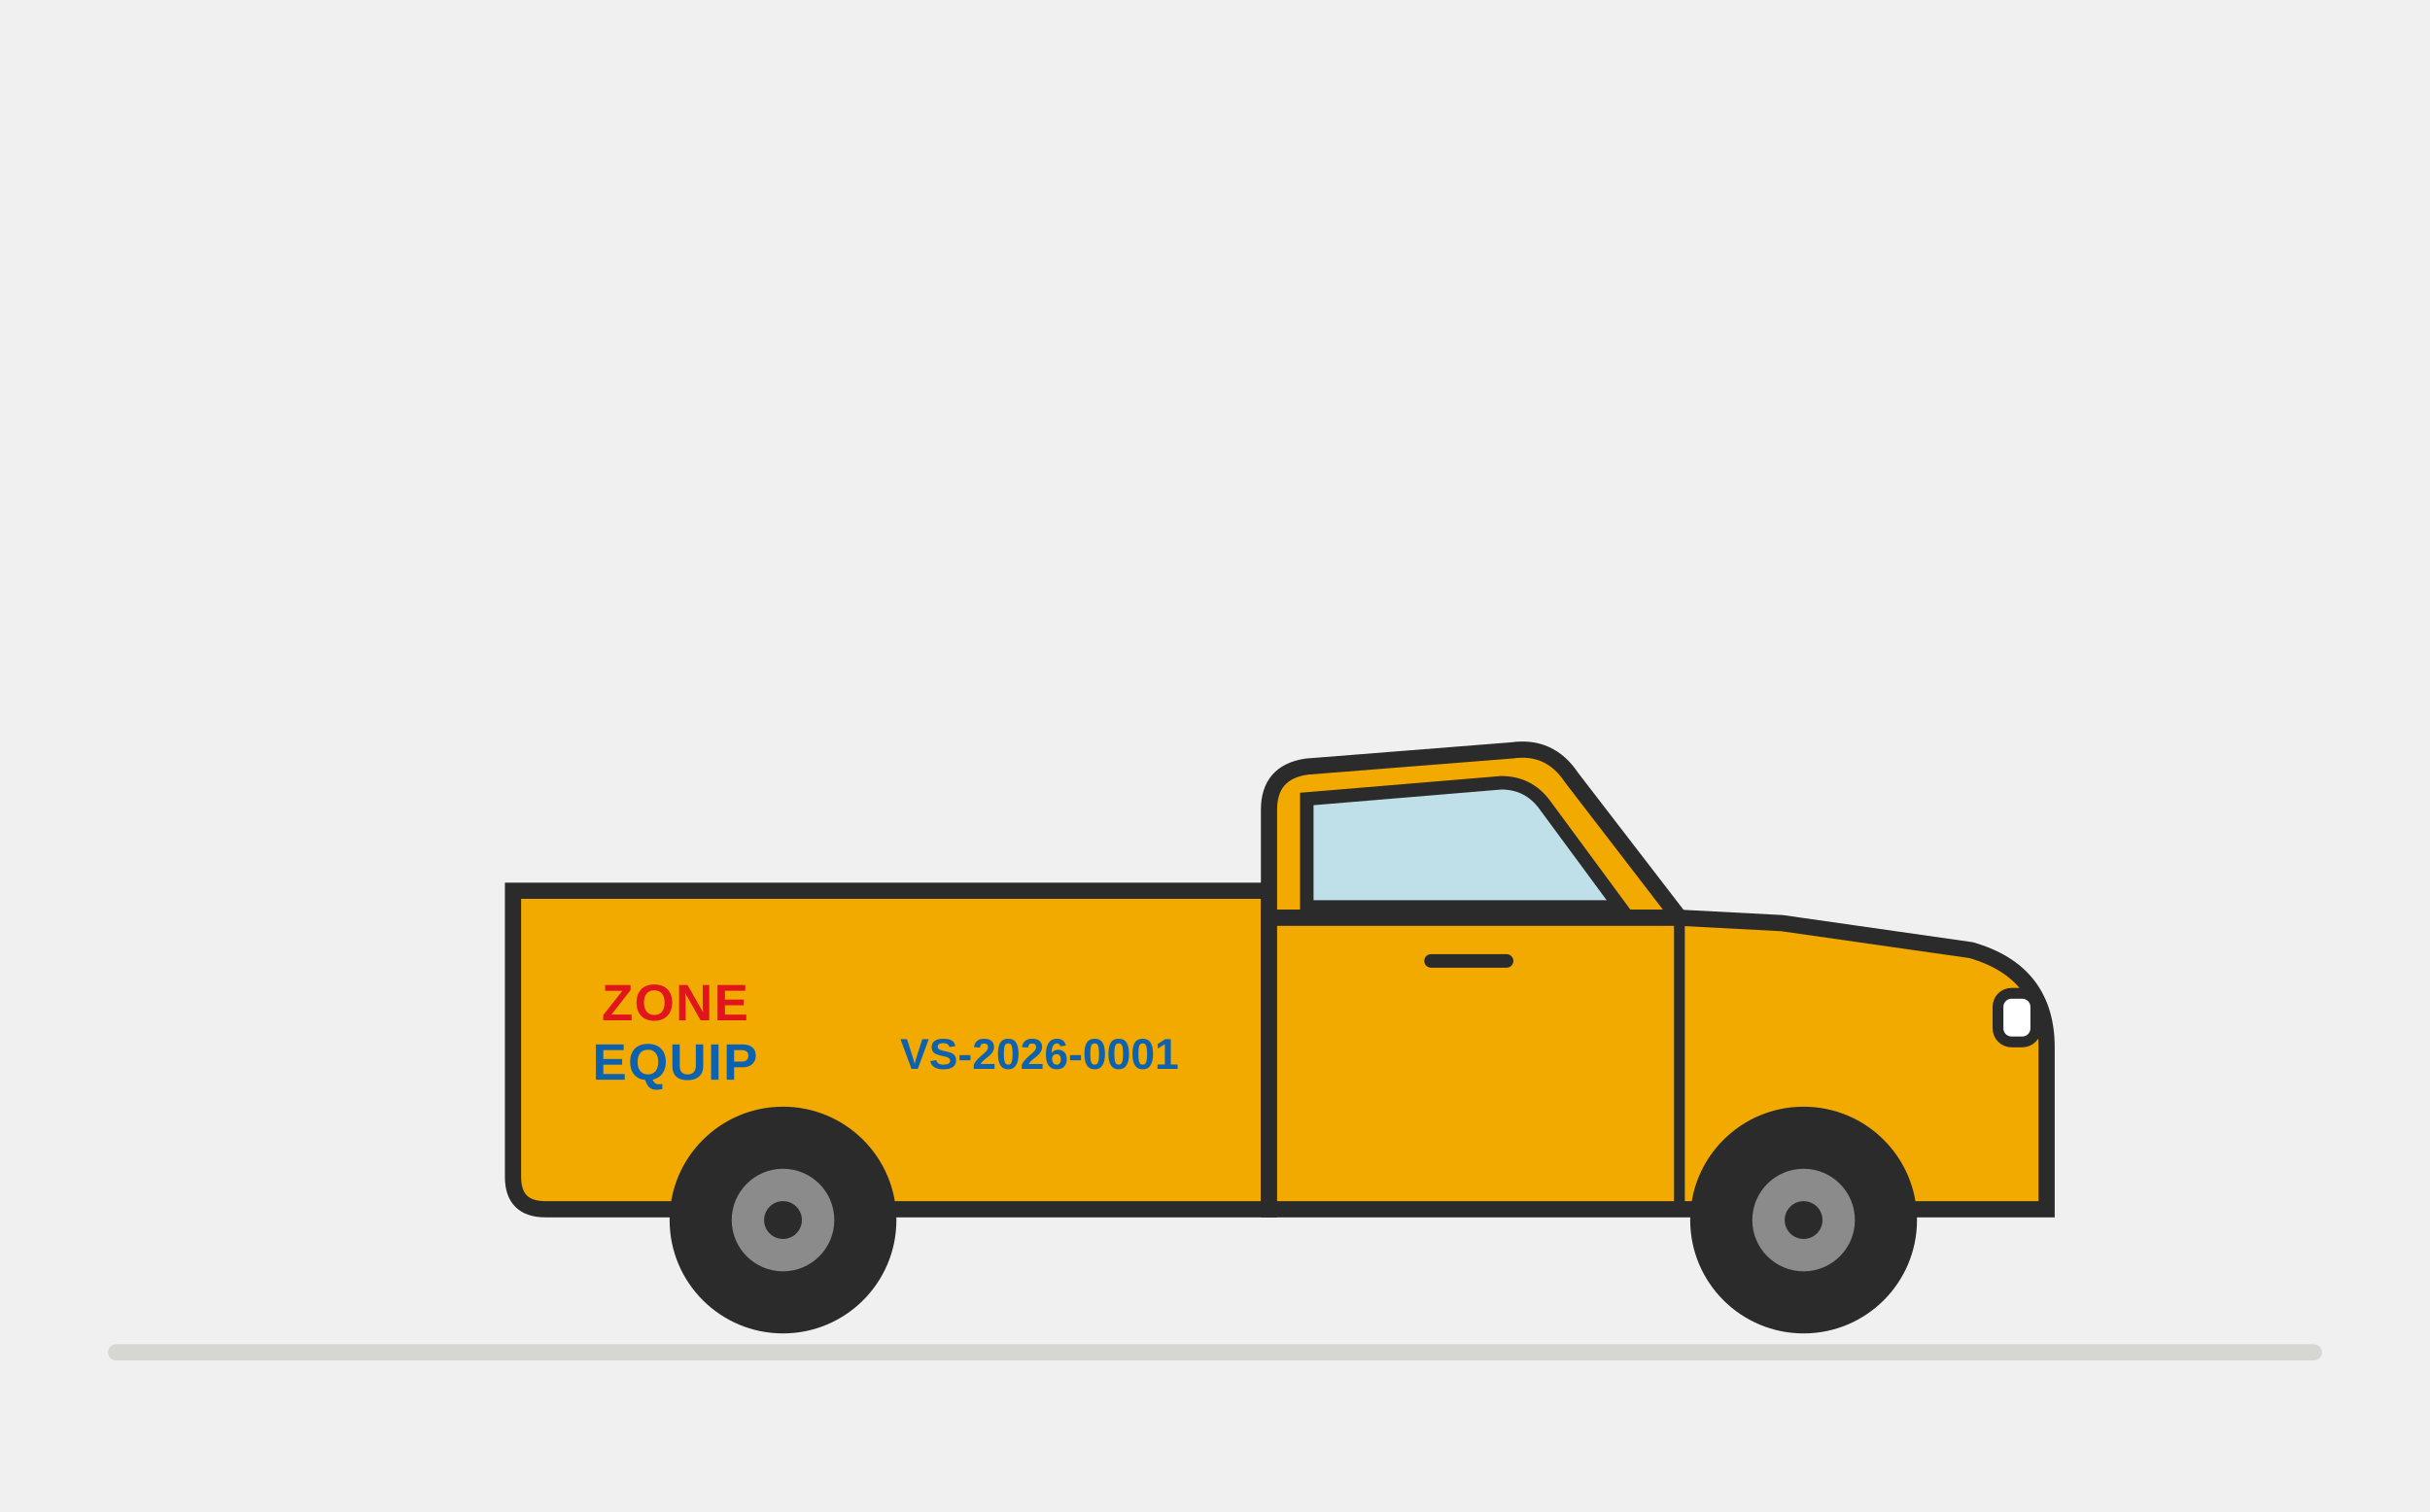
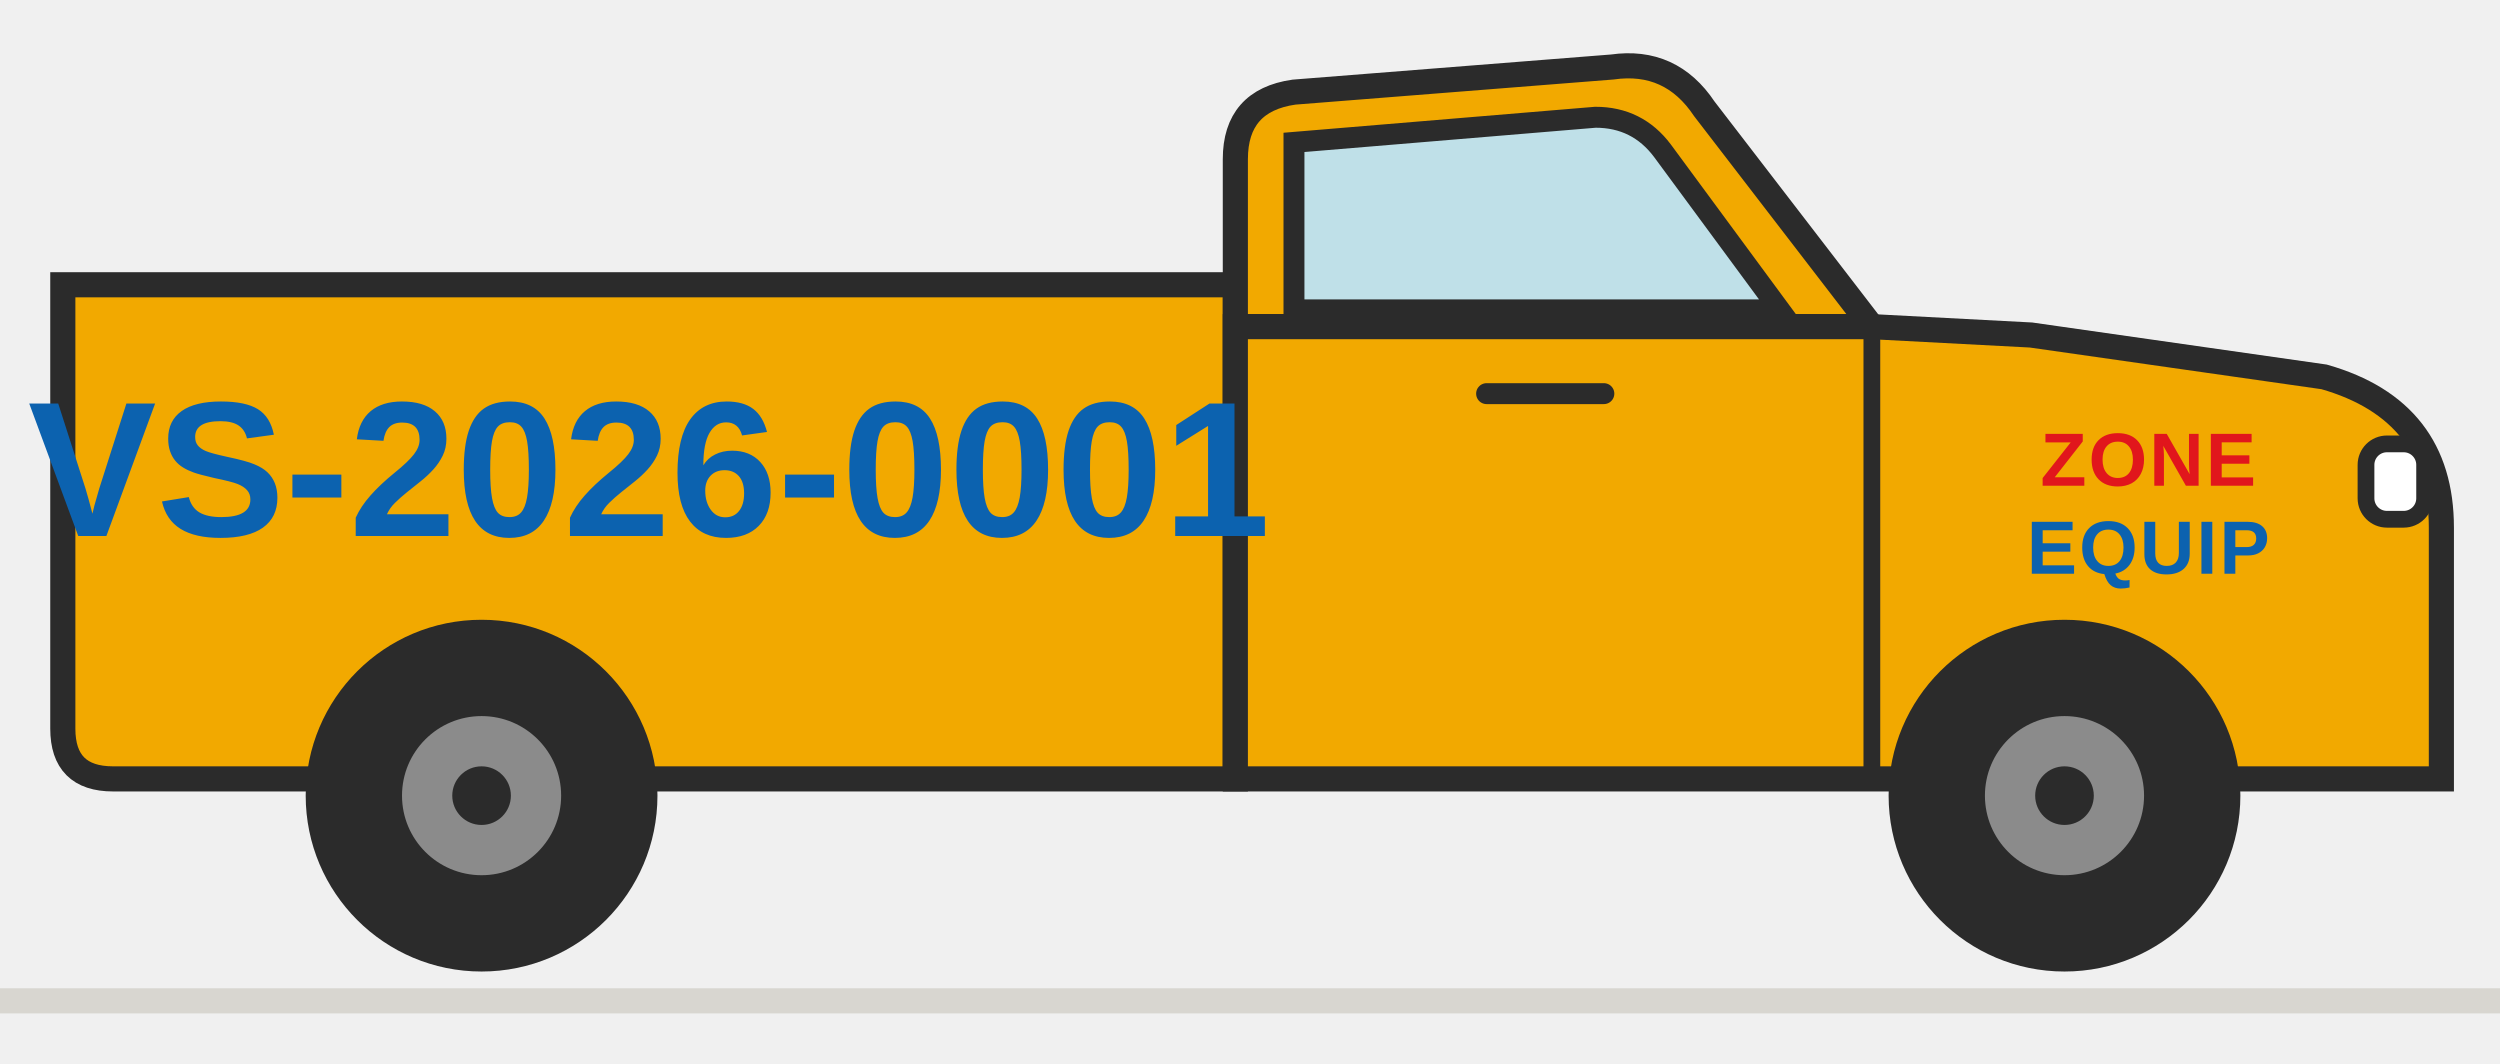
- <svg xmlns="http://www.w3.org/2000/svg" viewBox="0 0 900 560" width="720" role="img" aria-label="Zone Equip véhicule de service">
+ <svg xmlns="http://www.w3.org/2000/svg" width="597" height="254" viewBox="175 262 597 254" role="img" aria-label="Zone Equip véhicule de service">
  <rect x="40" y="498" width="820" height="6" rx="3" fill="#d8d6d0" />
  <g>
    <path d="M 190 330 L 470 330 L 470 448 L 202 448 Q 190 448 190 436 Z" fill="#f2a900" stroke="#2b2b2b" stroke-width="6" />
    <path d="M 470 448 L 470 300 Q 470 286 484 284 L 560 278 Q 574 276 582 288 L 622 340 L 470 340 Z" fill="#f2a900" stroke="#2b2b2b" stroke-width="6" />
    <path d="M 484 296 L 556 290 Q 566 290 572 298 L 600 336 L 484 336 Z" fill="#bfe0e8" stroke="#2b2b2b" stroke-width="5" />
    <path d="M 622 340 L 470 340 L 470 448 L 758 448 L 758 388 Q 758 360 730 352 L 660 342 Z" fill="#f2a900" stroke="#2b2b2b" stroke-width="6" />
    <line x1="622" y1="340" x2="622" y2="446" stroke="#2b2b2b" stroke-width="4" />
    <line x1="530" y1="356" x2="558" y2="356" stroke="#2b2b2b" stroke-width="5" stroke-linecap="round" />
    <rect x="740" y="368" width="14" height="18" rx="5" fill="#fff" stroke="#2b2b2b" stroke-width="4" />
-     <text x="250" y="378" text-anchor="middle" font-family="Arial Black, Arial, sans-serif" font-size="19" font-weight="900" fill="#e1161c" letter-spacing="0.5">ZONE</text>
-     <text x="250" y="400" text-anchor="middle" font-family="Arial Black, Arial, sans-serif" font-size="19" font-weight="900" fill="#0c62af" letter-spacing="0.5">EQUIP</text>
-     <text id="machine-number" data-machine-number="VS-2026-0001" x="385" y="396" text-anchor="middle" font-family="Arial Black, Arial, sans-serif" font-size="16.0" font-weight="900" fill="#0c62af" textLength="150" lengthAdjust="spacingAndGlyphs">VS-2026-0001</text>
+     <text x="688" y="378" text-anchor="middle" font-family="Arial Black, Arial, sans-serif" font-size="18" font-weight="900" fill="#e1161c" letter-spacing="0.5">ZONE</text>
+     <text x="688" y="399" text-anchor="middle" font-family="Arial Black, Arial, sans-serif" font-size="18" font-weight="900" fill="#0c62af" letter-spacing="0.5">EQUIP</text>
+     <text data-max-width="248" id="machine-number" data-machine-number="VS-2026-0001" x="330" y="390" text-anchor="middle" font-family="Arial Black, Arial, sans-serif" font-size="46" font-weight="900" fill="#0c62af">VS-2026-0001</text>
  </g>
  <g>
    <circle cx="290" cy="452" r="42" fill="#2b2b2b" />
    <circle cx="290" cy="452" r="19" fill="#8b8b8b" />
    <circle cx="290" cy="452" r="7" fill="#2b2b2b" />
    <circle cx="668" cy="452" r="42" fill="#2b2b2b" />
    <circle cx="668" cy="452" r="19" fill="#8b8b8b" />
    <circle cx="668" cy="452" r="7" fill="#2b2b2b" />
  </g>
</svg>
